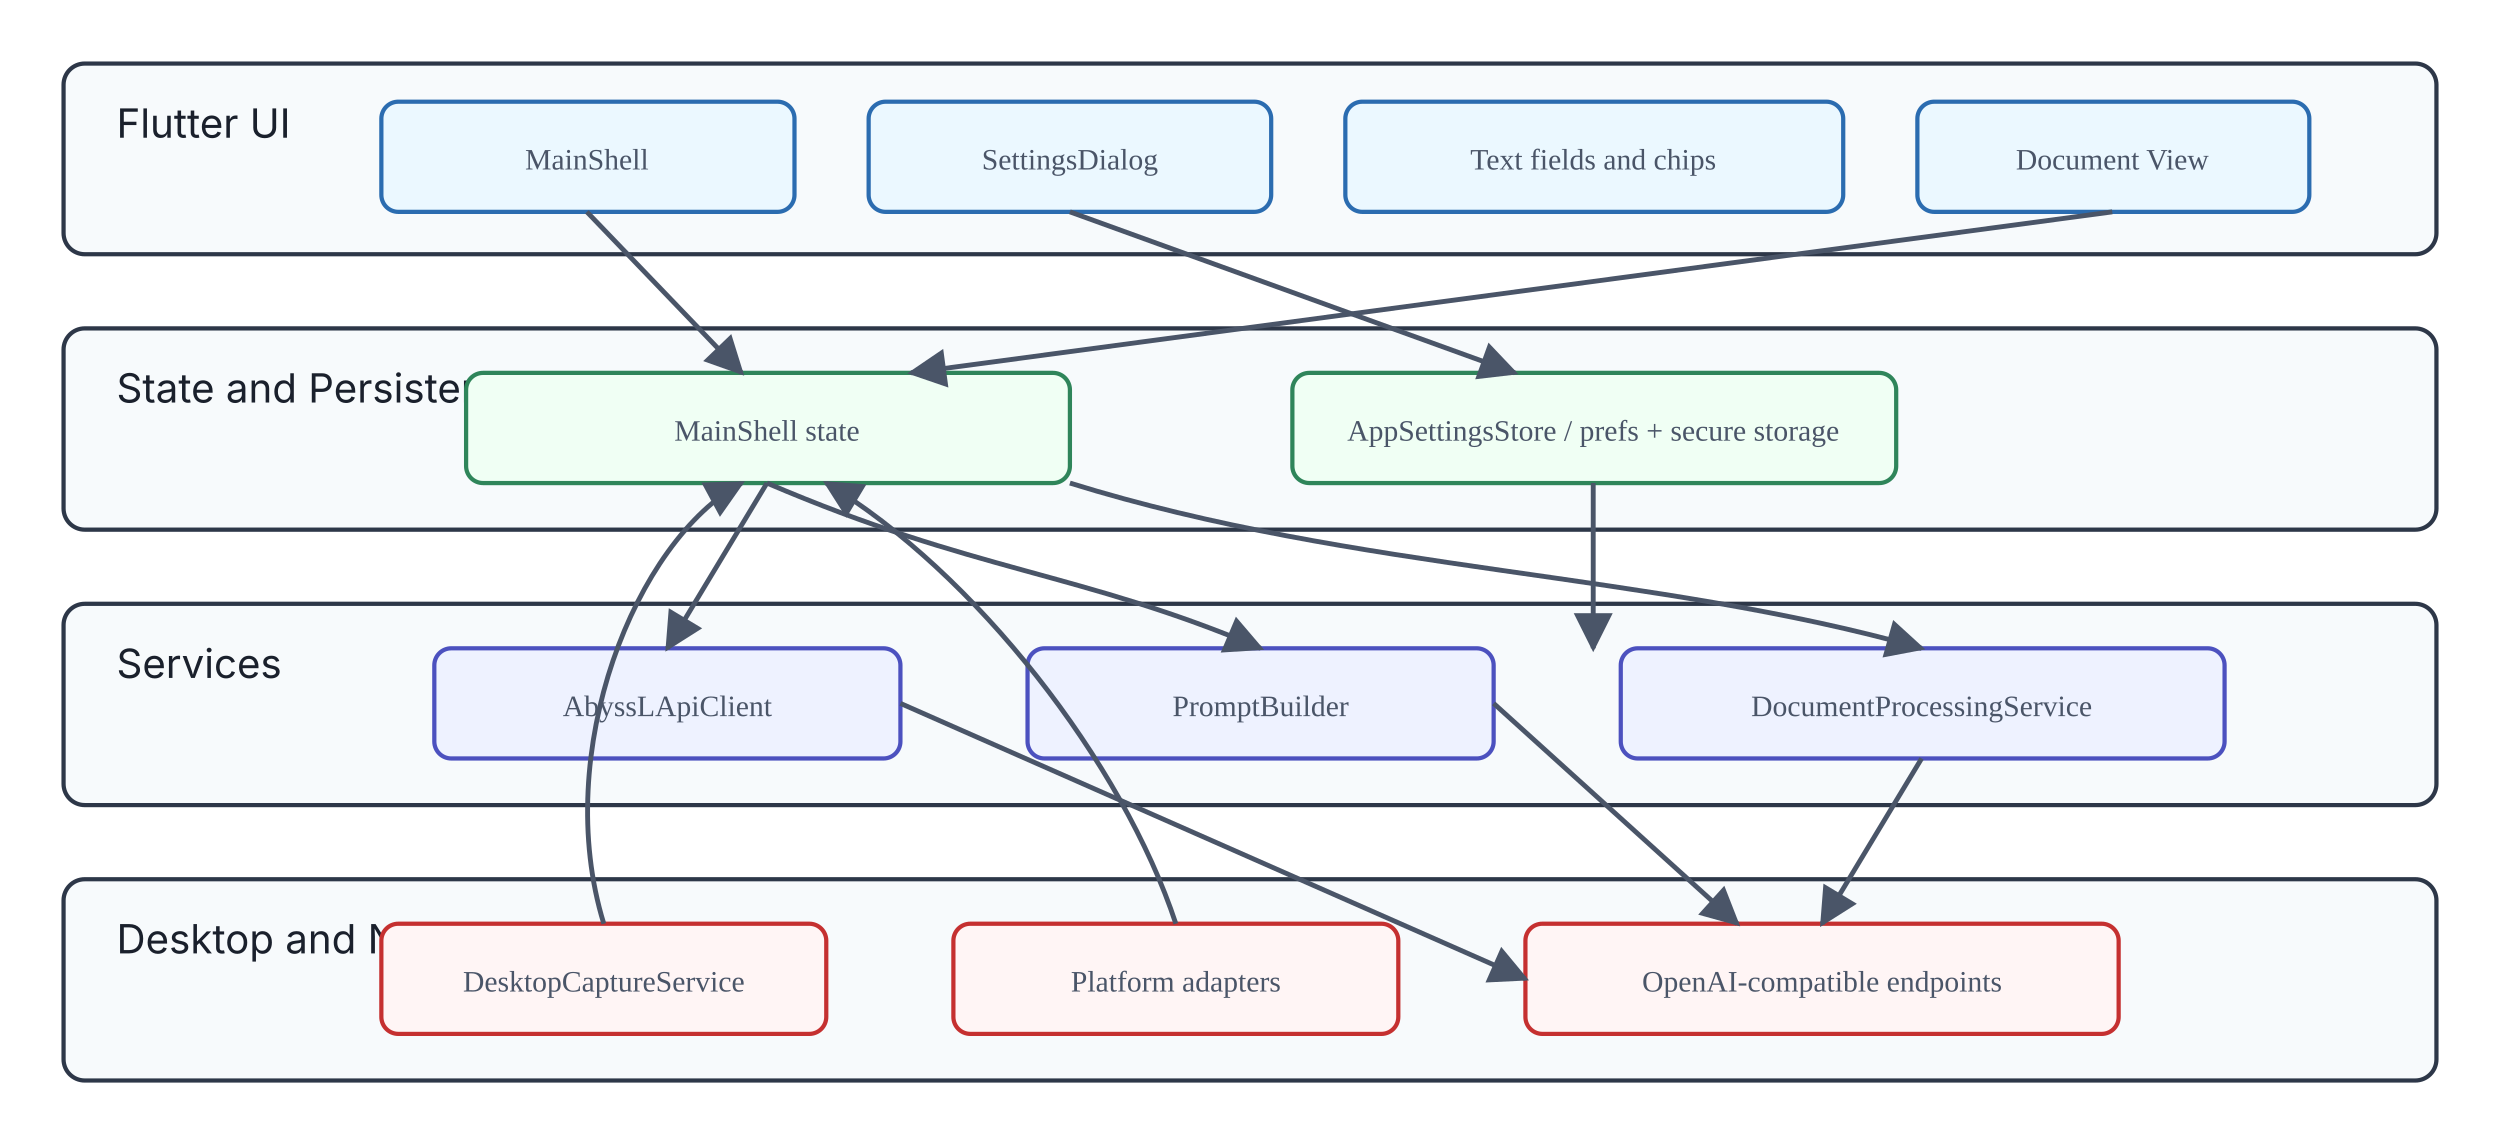
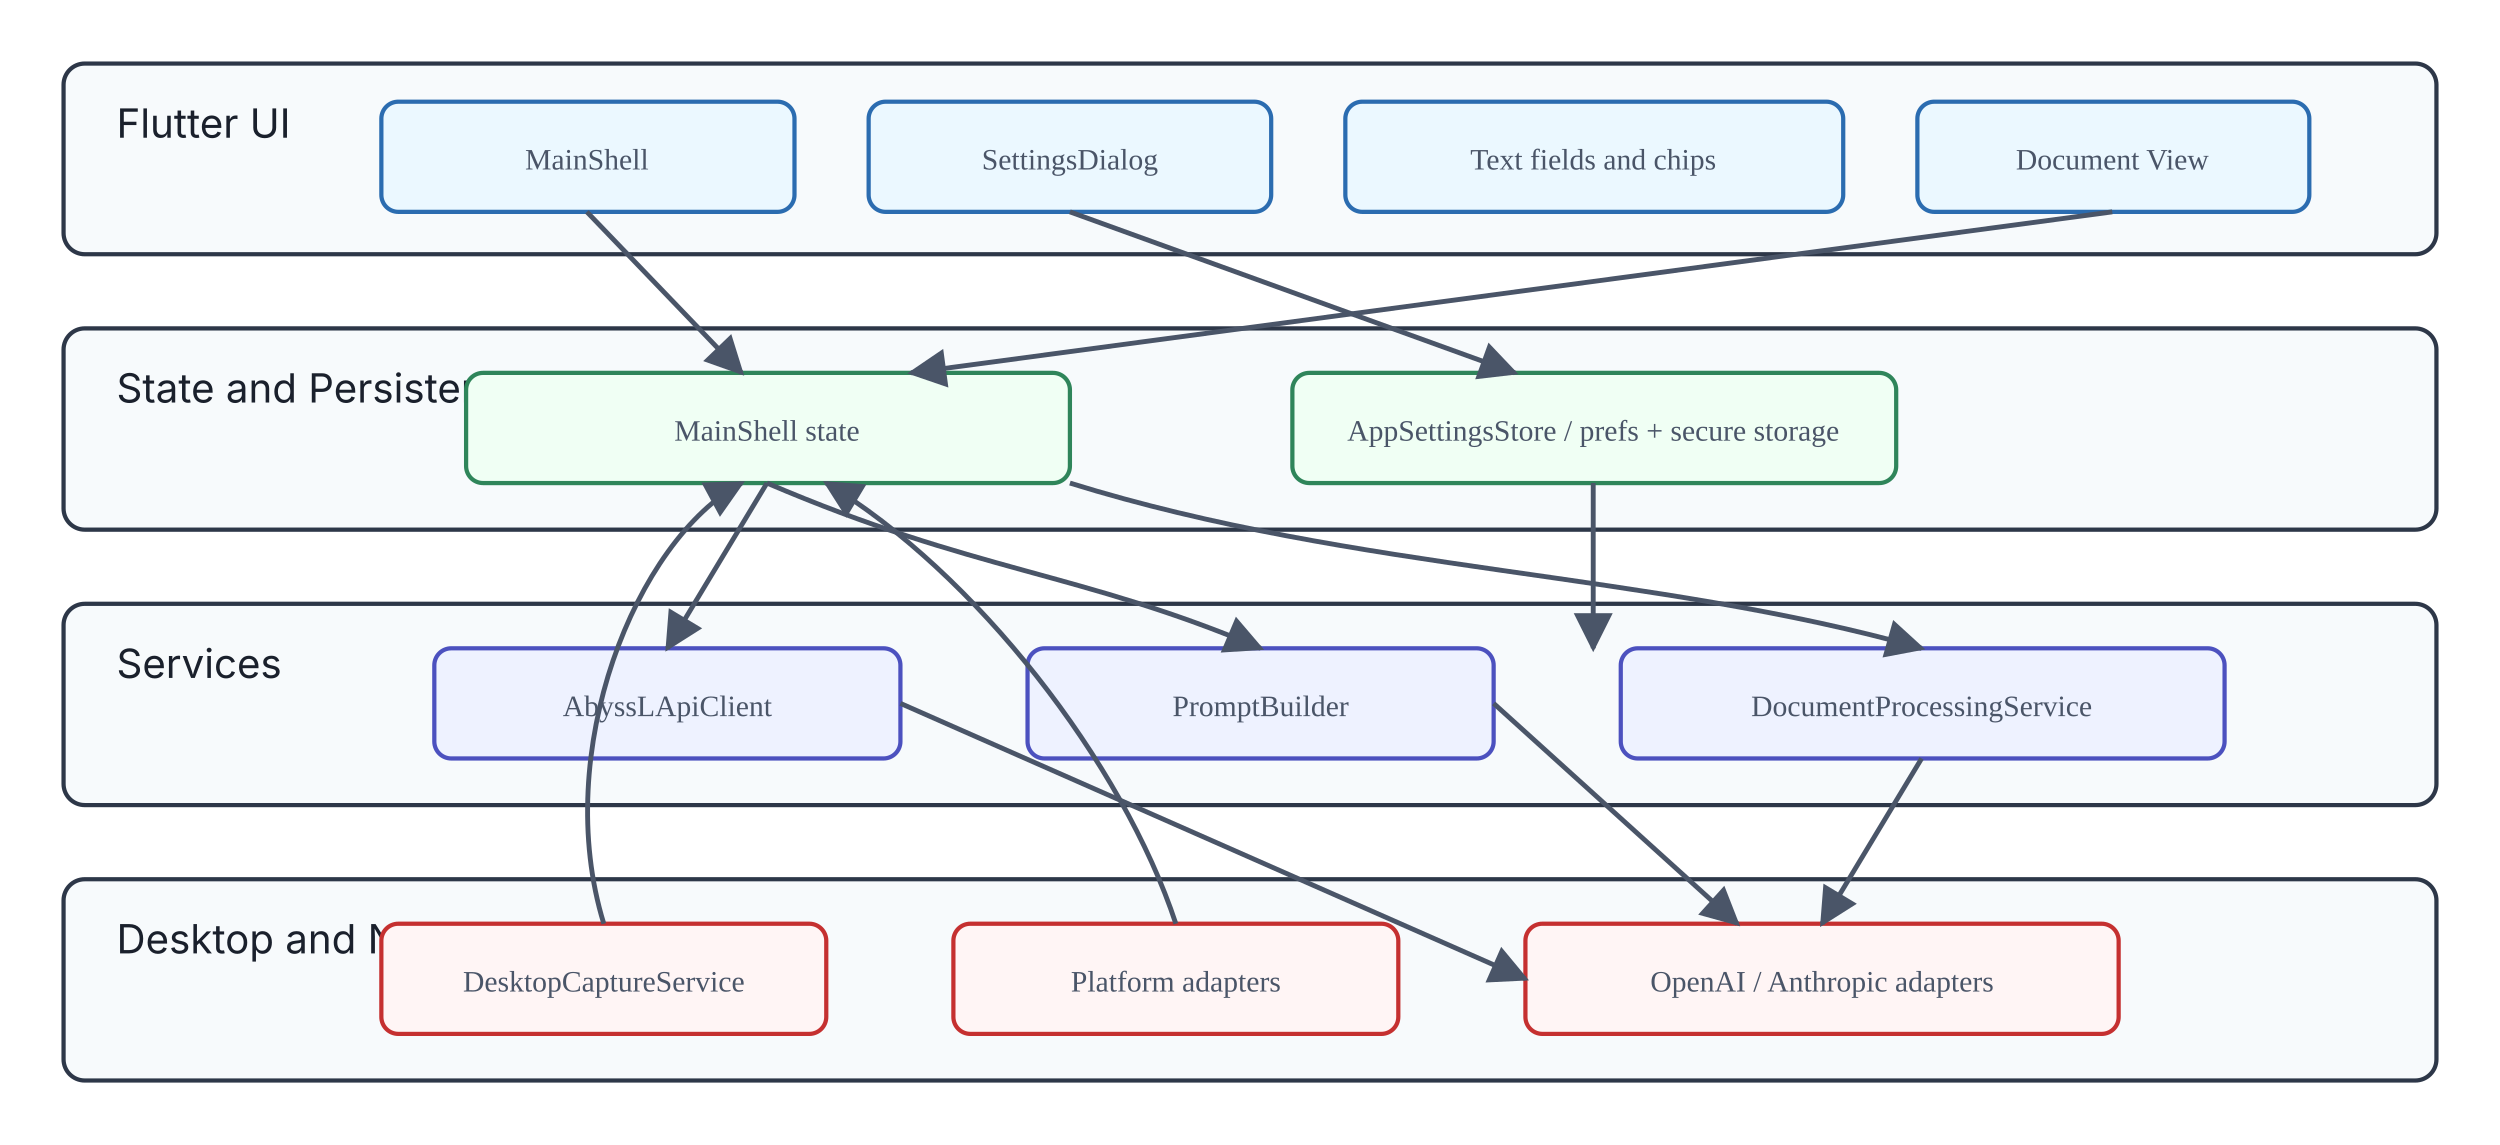
<svg xmlns="http://www.w3.org/2000/svg" width="1180" height="540" viewBox="0 0 1180 540" role="img" aria-labelledby="title desc">
  <defs>
    <marker id="arrow" viewBox="0 0 10 10" refX="9" refY="5" markerWidth="8" markerHeight="8" orient="auto-start-reverse">
      <path d="M 0 0 L 10 5 L 0 10 z" fill="#4a5568" />
    </marker>
    <style>
      .layer { fill: #f7fafc; stroke: #2d3748; stroke-width: 2; rx: 10; }
      .ui { fill: #ebf8ff; stroke: #2b6cb0; stroke-width: 2; rx: 8; }
      .state { fill: #f0fff4; stroke: #2f855a; stroke-width: 2; rx: 8; }
      .service { fill: #eef2ff; stroke: #4c51bf; stroke-width: 2; rx: 8; }
      .system { fill: #fff5f5; stroke: #c53030; stroke-width: 2; rx: 8; }
      .text { font-family: -apple-system, BlinkMacSystemFont, "Segoe UI", sans-serif; font-size: 19px; fill: #1a202c; }
      .small { font-size: 14px; fill: #4a5568; }
      .line { stroke: #4a5568; stroke-width: 2.3; fill: none; marker-end: url(#arrow); }
    </style>
  </defs>
  <rect x="30" y="30" width="1120" height="90" class="layer" />
  <text x="55" y="65" class="text">Flutter UI</text>
  <rect x="180" y="48" width="195" height="52" class="ui" />
  <text x="277" y="80" text-anchor="middle" class="small">MainShell</text>
  <rect x="410" y="48" width="190" height="52" class="ui" />
  <text x="505" y="80" text-anchor="middle" class="small">SettingsDialog</text>
  <rect x="635" y="48" width="235" height="52" class="ui" />
  <text x="752" y="80" text-anchor="middle" class="small">Text fields and chips</text>
  <rect x="905" y="48" width="185" height="52" class="ui" />
  <text x="997" y="80" text-anchor="middle" class="small">Document View</text>
  <rect x="30" y="155" width="1120" height="95" class="layer" />
  <text x="55" y="190" class="text">State and Persistence</text>
  <rect x="220" y="176" width="285" height="52" class="state" />
  <text x="362" y="208" text-anchor="middle" class="small">MainShell state</text>
  <rect x="610" y="176" width="285" height="52" class="state" />
  <text x="752" y="208" text-anchor="middle" class="small">AppSettingsStore / prefs + secure storage</text>
  <rect x="30" y="285" width="1120" height="95" class="layer" />
  <text x="55" y="320" class="text">Services</text>
  <rect x="205" y="306" width="220" height="52" class="service" />
  <text x="315" y="338" text-anchor="middle" class="small">AbyssLApiClient</text>
  <rect x="485" y="306" width="220" height="52" class="service" />
  <text x="595" y="338" text-anchor="middle" class="small">PromptBuilder</text>
  <rect x="765" y="306" width="285" height="52" class="service" />
  <text x="907" y="338" text-anchor="middle" class="small">DocumentProcessingService</text>
  <rect x="30" y="415" width="1120" height="95" class="layer" />
  <text x="55" y="450" class="text">Desktop and Network</text>
  <rect x="180" y="436" width="210" height="52" class="system" />
  <text x="285" y="468" text-anchor="middle" class="small">DesktopCaptureService</text>
  <rect x="450" y="436" width="210" height="52" class="system" />
  <text x="555" y="468" text-anchor="middle" class="small">Platform adapters</text>
  <rect x="720" y="436" width="280" height="52" class="system" />
-   <text x="860" y="468" text-anchor="middle" class="small">OpenAI-compatible endpoints</text>
+   <text x="860" y="468" text-anchor="middle" class="small">OpenAI / Anthropic adapters</text>
  <path d="M 277 100 L 350 176" class="line" />
  <path d="M 505 100 L 715 176" class="line" />
  <path d="M 997 100 L 430 176" class="line" />
  <path d="M 362 228 L 315 306" class="line" />
  <path d="M 362 228 C 460 270, 510 270, 595 306" class="line" />
  <path d="M 505 228 C 640 270, 780 270, 907 306" class="line" />
  <path d="M 752 228 L 752 306" class="line" />
  <path d="M 285 436 C 260 355, 300 255, 350 228" class="line" />
  <path d="M 555 436 C 530 360, 460 270, 390 228" class="line" />
  <path d="M 425 332 L 720 462" class="line" />
  <path d="M 705 332 L 820 436" class="line" />
  <path d="M 907 358 L 860 436" class="line" />
</svg>
